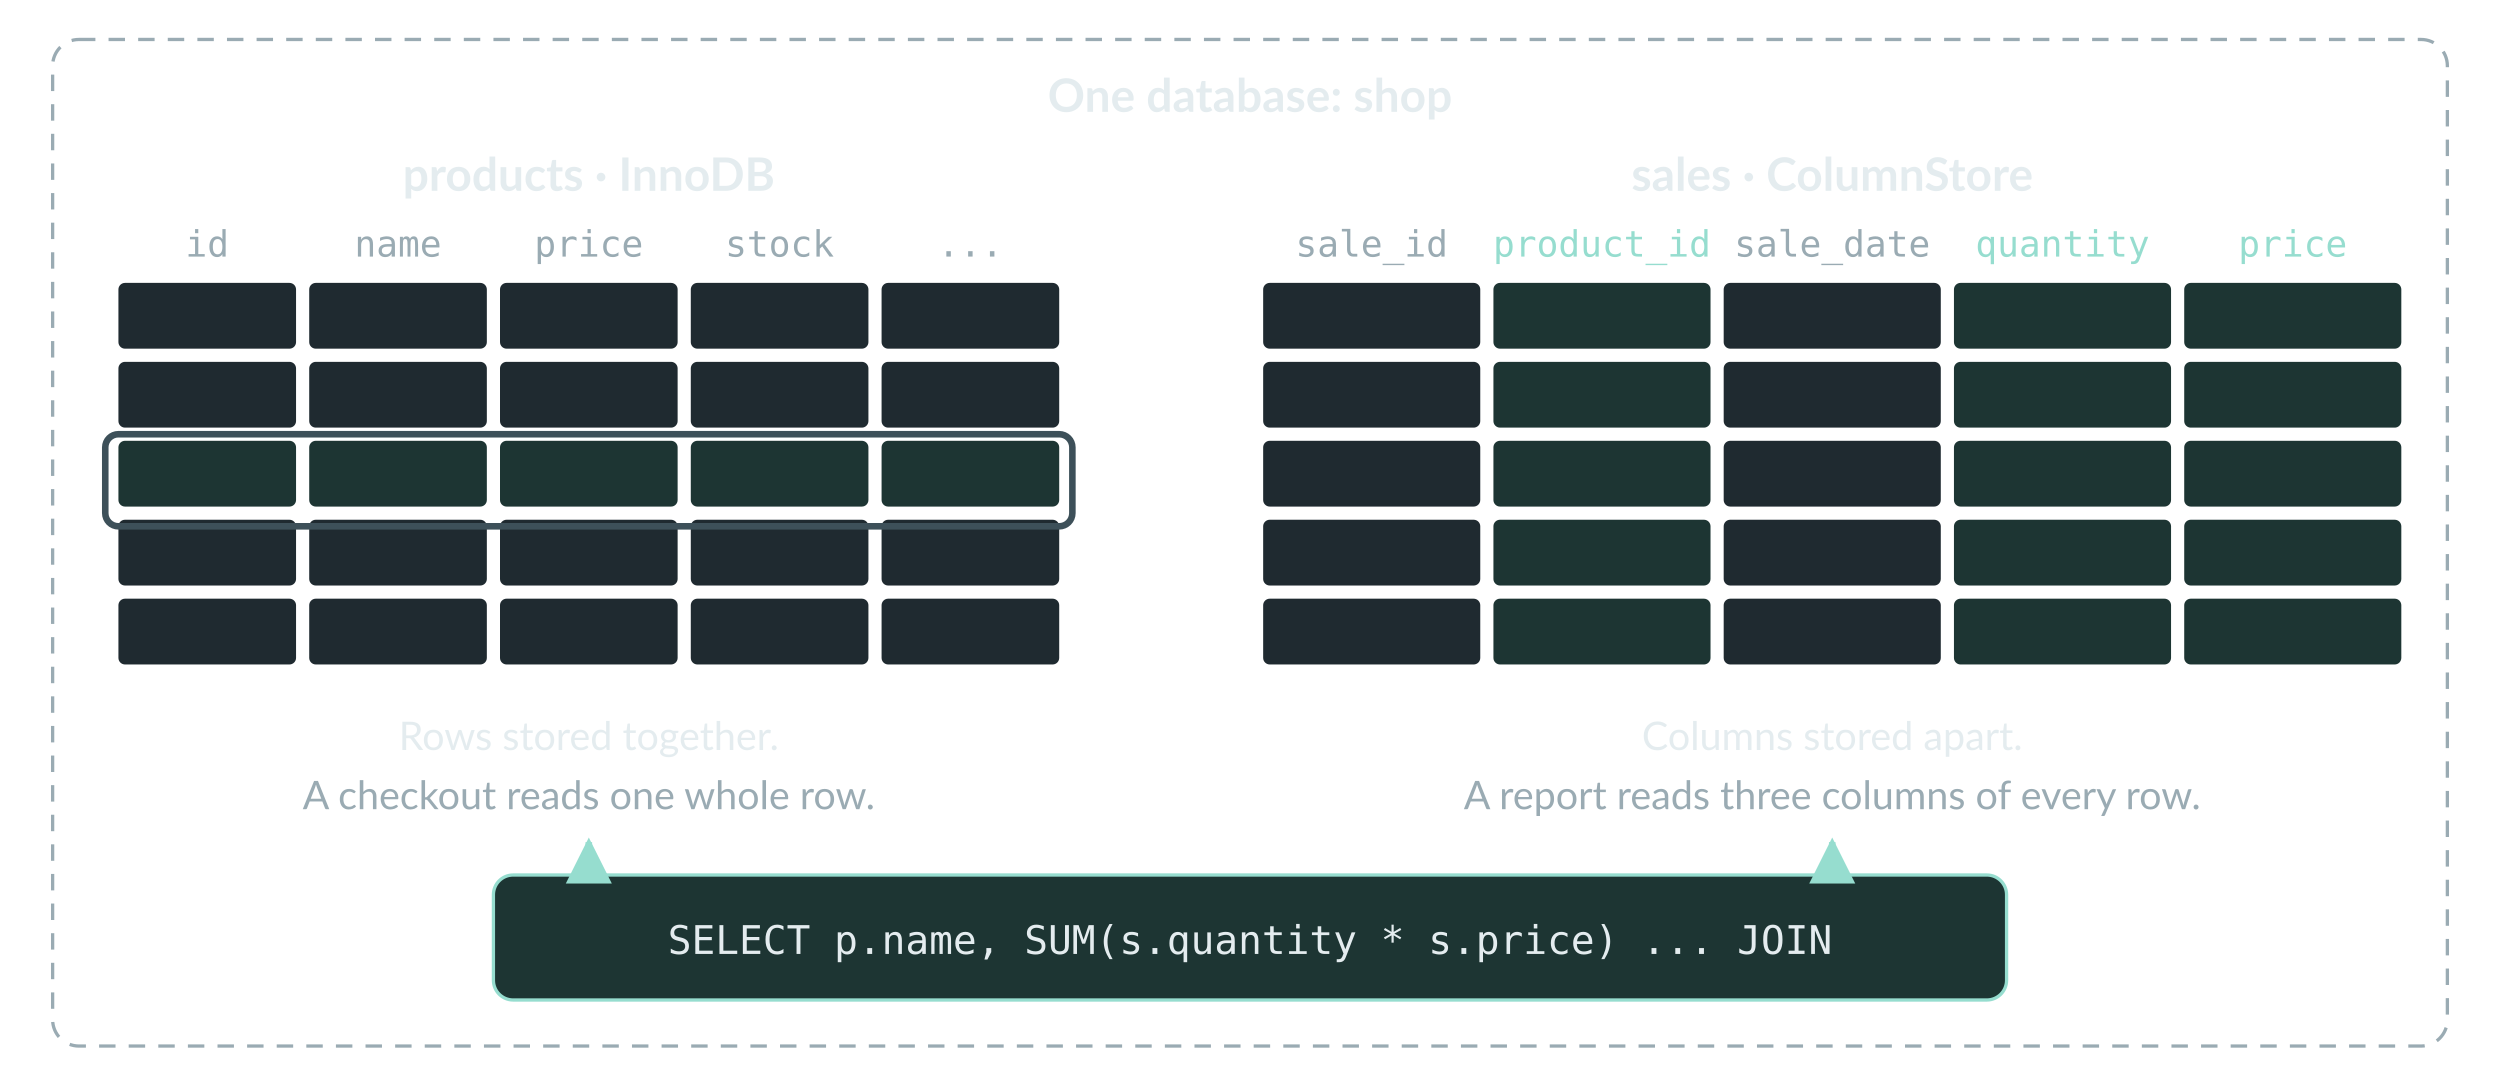
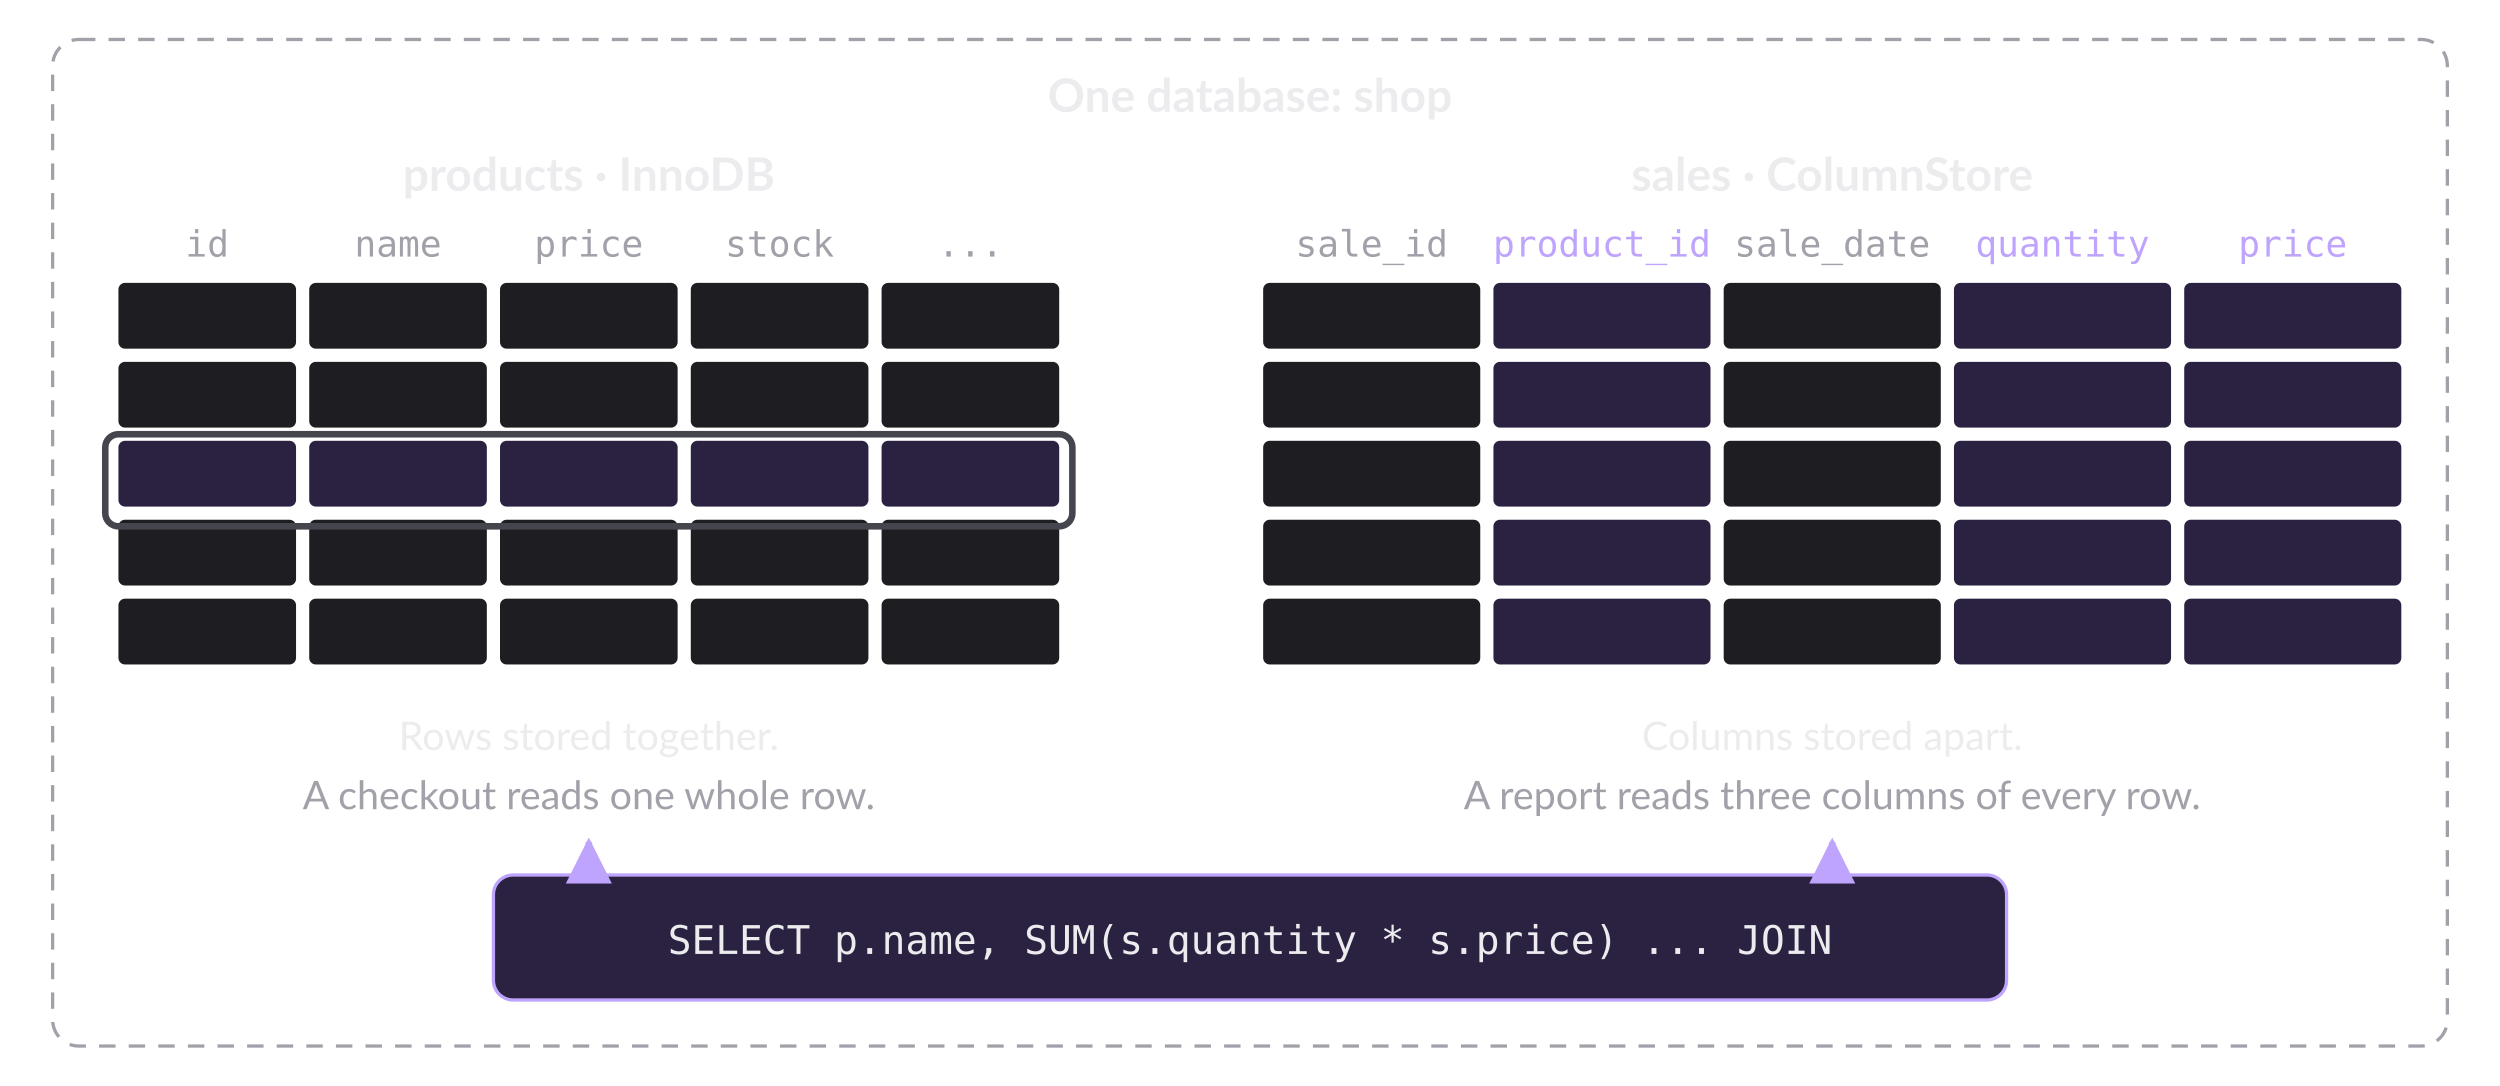
<svg xmlns="http://www.w3.org/2000/svg" width="760" height="330" viewBox="0 0 760 330" role="img" aria-label="One database, two storage engines. The products table uses InnoDB and stores whole rows together, so a checkout reads one complete row. The sales table uses ColumnStore and stores each column apart, so a revenue report reads only the product_id, quantity, and price columns. One SELECT joins both tables.">
  <defs>
    <marker id="a" viewBox="0 0 10 10" refX="9" refY="5" markerWidth="7" markerHeight="7" orient="auto-start-reverse">
      <path class="mk" d="M0,0 L10,5 L0,10 z" />
    </marker>
    <marker id="ac" viewBox="0 0 10 10" refX="9" refY="5" markerWidth="7" markerHeight="7" orient="auto-start-reverse">
      <path class="mkacc" d="M0,0 L10,5 L0,10 z" />
    </marker>
  </defs>
  <style>
-   text { fill: #e4ecef; font: 13px Lato, "Helvetica Neue", Arial, sans-serif; }
+   text { fill: #ececef; font: 13px Lato, "Helvetica Neue", Arial, sans-serif; }
  .mono { font-family: "JetBrains Mono", Menlo, Consolas, monospace; font-size: 12px; font-variant-ligatures: none; }
  .t { font-weight: 700; font-size: 14px; } .sm { font-size: 12px; } .xs { font-size: 11px; }
-   .mut { fill: #9aabb3; } .acct { fill: #96DDCF; }
-   .box { fill: #1f2a30; stroke: #3d5059; } .plain { fill: none; stroke: #3d5059; }
-   .accbox { fill: #1d3533; stroke: #96DDCF; } .frame { fill: none; stroke: #9aabb3; stroke-dasharray: 5 4; }
-   .ln { fill: none; stroke: #e4ecef; stroke-width: 1.4; } .dash { stroke-dasharray: 5 4; }
-   .acc { stroke: #96DDCF; stroke-width: 2; } .mut-ln { stroke: #9aabb3; }
-   .fillacc { fill: #96DDCF; } .fillsoft { fill: #1d3533; } .fillpanel { fill: #1f2a30; }
-   .halo { paint-order: stroke; stroke: #1b1f22; stroke-width: 4px; stroke-linejoin: round; }
-   .on { fill: #0f1a1c; } .cmd { font-size: 10.5px; font-variant-ligatures: none; }
-   .mk { fill: #e4ecef; } .mkacc { fill: #96DDCF; }
+   .mut { fill: #a1a1aa; } .acct { fill: #BEA4FD; }
+   .box { fill: #1e1e22; stroke: #45454d; } .plain { fill: none; stroke: #45454d; }
+   .accbox { fill: #2b2242; stroke: #BEA4FD; } .frame { fill: none; stroke: #a1a1aa; stroke-dasharray: 5 4; }
+   .ln { fill: none; stroke: #ececef; stroke-width: 1.4; } .dash { stroke-dasharray: 5 4; }
+   .acc { stroke: #BEA4FD; stroke-width: 2; } .mut-ln { stroke: #a1a1aa; }
+   .fillacc { fill: #BEA4FD; } .fillsoft { fill: #2b2242; } .fillpanel { fill: #1e1e22; }
+   .halo { paint-order: stroke; stroke: #111113; stroke-width: 4px; stroke-linejoin: round; }
+   .on { fill: #18181b; } .cmd { font-size: 10.5px; font-variant-ligatures: none; }
+   .mk { fill: #ececef; } .mkacc { fill: #BEA4FD; }
</style>
  <rect class="frame" x="16" y="12" width="728" height="306" rx="8" />
  <text class="t" x="380" y="34" text-anchor="middle">One database: shop</text>
  <text class="t" x="179" y="58" text-anchor="middle">products  ·  InnoDB</text>
  <text class="t" x="557" y="58" text-anchor="middle">sales  ·  ColumnStore</text>
  <text class="mono xs mut" x="63" y="78" text-anchor="middle">id</text>
  <text class="mono xs mut" x="121" y="78" text-anchor="middle">name</text>
  <text class="mono xs mut" x="179" y="78" text-anchor="middle">price</text>
  <text class="mono xs mut" x="237" y="78" text-anchor="middle">stock</text>
  <text class="mono xs mut" x="295" y="78" text-anchor="middle">...</text>
  <text class="mono xs mut" x="417" y="78" text-anchor="middle">sale_id</text>
  <text class="mono xs acct" x="487" y="78" text-anchor="middle">product_id</text>
  <text class="mono xs mut" x="557" y="78" text-anchor="middle">sale_date</text>
  <text class="mono xs acct" x="627" y="78" text-anchor="middle">quantity</text>
  <text class="mono xs acct" x="697" y="78" text-anchor="middle">price</text>
  <rect class="fillpanel" x="36" y="86" width="54" height="20" rx="2" />
  <rect class="fillpanel" x="94" y="86" width="54" height="20" rx="2" />
  <rect class="fillpanel" x="152" y="86" width="54" height="20" rx="2" />
  <rect class="fillpanel" x="210" y="86" width="54" height="20" rx="2" />
  <rect class="fillpanel" x="268" y="86" width="54" height="20" rx="2" />
  <rect class="fillpanel" x="36" y="110" width="54" height="20" rx="2" />
  <rect class="fillpanel" x="94" y="110" width="54" height="20" rx="2" />
  <rect class="fillpanel" x="152" y="110" width="54" height="20" rx="2" />
  <rect class="fillpanel" x="210" y="110" width="54" height="20" rx="2" />
  <rect class="fillpanel" x="268" y="110" width="54" height="20" rx="2" />
  <rect class="fillsoft" x="36" y="134" width="54" height="20" rx="2" />
  <rect class="fillsoft" x="94" y="134" width="54" height="20" rx="2" />
  <rect class="fillsoft" x="152" y="134" width="54" height="20" rx="2" />
  <rect class="fillsoft" x="210" y="134" width="54" height="20" rx="2" />
  <rect class="fillsoft" x="268" y="134" width="54" height="20" rx="2" />
  <rect class="fillpanel" x="36" y="158" width="54" height="20" rx="2" />
  <rect class="fillpanel" x="94" y="158" width="54" height="20" rx="2" />
  <rect class="fillpanel" x="152" y="158" width="54" height="20" rx="2" />
  <rect class="fillpanel" x="210" y="158" width="54" height="20" rx="2" />
  <rect class="fillpanel" x="268" y="158" width="54" height="20" rx="2" />
  <rect class="fillpanel" x="36" y="182" width="54" height="20" rx="2" />
  <rect class="fillpanel" x="94" y="182" width="54" height="20" rx="2" />
  <rect class="fillpanel" x="152" y="182" width="54" height="20" rx="2" />
  <rect class="fillpanel" x="210" y="182" width="54" height="20" rx="2" />
  <rect class="fillpanel" x="268" y="182" width="54" height="20" rx="2" />
  <rect class="plain" x="32" y="132" width="294" height="28" rx="4" style="stroke-width:2" />
  <rect class="fillpanel" x="384" y="86" width="66" height="20" rx="2" />
  <rect class="fillsoft" x="454" y="86" width="66" height="20" rx="2" />
  <rect class="fillpanel" x="524" y="86" width="66" height="20" rx="2" />
  <rect class="fillsoft" x="594" y="86" width="66" height="20" rx="2" />
  <rect class="fillsoft" x="664" y="86" width="66" height="20" rx="2" />
  <rect class="fillpanel" x="384" y="110" width="66" height="20" rx="2" />
  <rect class="fillsoft" x="454" y="110" width="66" height="20" rx="2" />
  <rect class="fillpanel" x="524" y="110" width="66" height="20" rx="2" />
  <rect class="fillsoft" x="594" y="110" width="66" height="20" rx="2" />
  <rect class="fillsoft" x="664" y="110" width="66" height="20" rx="2" />
  <rect class="fillpanel" x="384" y="134" width="66" height="20" rx="2" />
  <rect class="fillsoft" x="454" y="134" width="66" height="20" rx="2" />
  <rect class="fillpanel" x="524" y="134" width="66" height="20" rx="2" />
  <rect class="fillsoft" x="594" y="134" width="66" height="20" rx="2" />
  <rect class="fillsoft" x="664" y="134" width="66" height="20" rx="2" />
  <rect class="fillpanel" x="384" y="158" width="66" height="20" rx="2" />
  <rect class="fillsoft" x="454" y="158" width="66" height="20" rx="2" />
  <rect class="fillpanel" x="524" y="158" width="66" height="20" rx="2" />
  <rect class="fillsoft" x="594" y="158" width="66" height="20" rx="2" />
  <rect class="fillsoft" x="664" y="158" width="66" height="20" rx="2" />
  <rect class="fillpanel" x="384" y="182" width="66" height="20" rx="2" />
  <rect class="fillsoft" x="454" y="182" width="66" height="20" rx="2" />
  <rect class="fillpanel" x="524" y="182" width="66" height="20" rx="2" />
  <rect class="fillsoft" x="594" y="182" width="66" height="20" rx="2" />
  <rect class="fillsoft" x="664" y="182" width="66" height="20" rx="2" />
  <text class="sm" x="179" y="228" text-anchor="middle">Rows stored together.</text>
  <text class="sm mut" x="179" y="246" text-anchor="middle">A checkout reads one whole row.</text>
  <text class="sm" x="557" y="228" text-anchor="middle">Columns stored apart.</text>
  <text class="sm mut" x="557" y="246" text-anchor="middle">A report reads three columns of every row.</text>
  <rect class="accbox" x="150" y="266" width="460" height="38" rx="6" />
  <text class="mono sm" x="380" y="290" text-anchor="middle">SELECT p.name, SUM(s.quantity * s.price) ... JOIN</text>
  <path class="ln acc" d="M179,266 V256" marker-end="url(#ac)" />
  <path class="ln acc" d="M557,266 V256" marker-end="url(#ac)" />
</svg>
